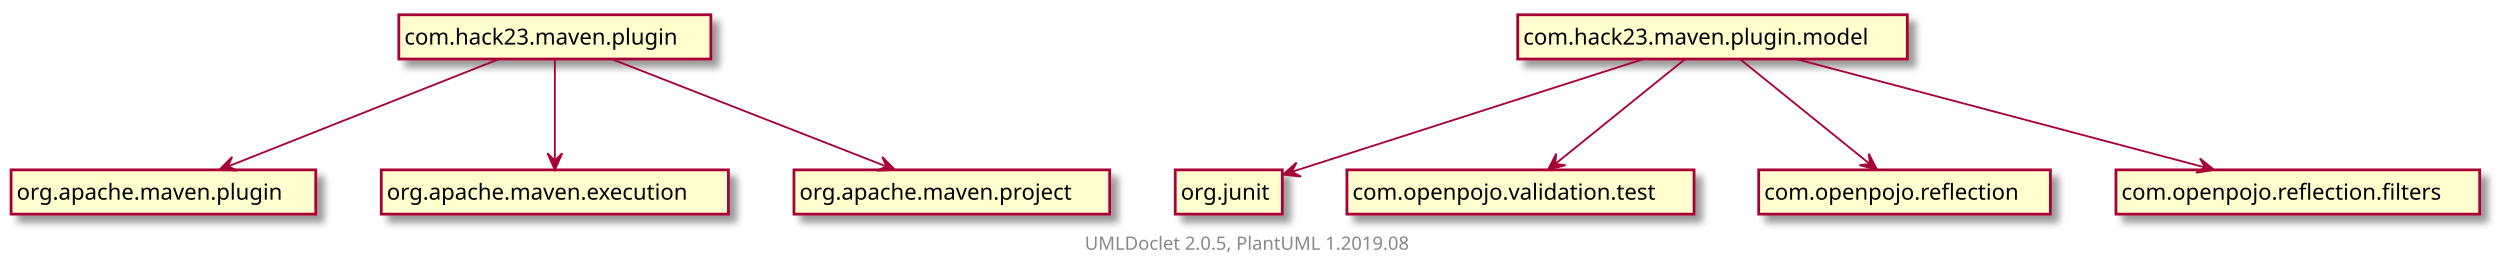
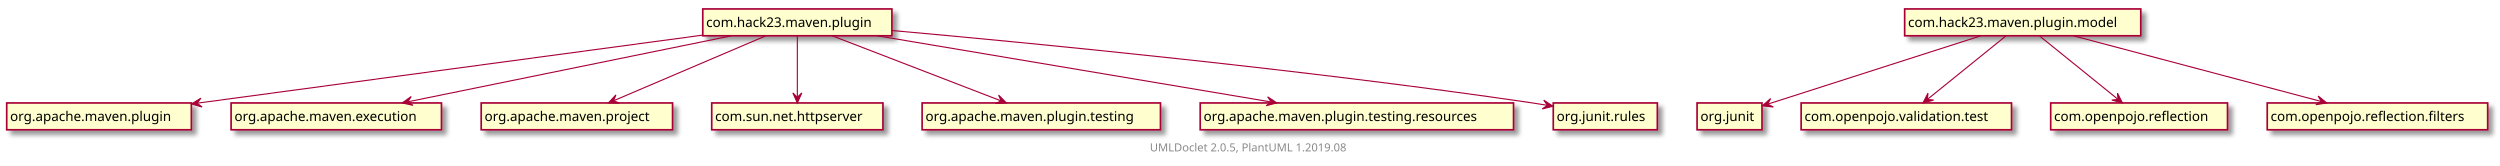
- <svg xmlns="http://www.w3.org/2000/svg" xmlns:xlink="http://www.w3.org/1999/xlink" contentScriptType="application/ecmascript" contentStyleType="text/css" height="148px" preserveAspectRatio="none" style="width:1354px;height:148px;" version="1.1" viewBox="0 0 1354 148" width="1354px" zoomAndPan="magnify">
+ <svg xmlns="http://www.w3.org/2000/svg" xmlns:xlink="http://www.w3.org/1999/xlink" contentScriptType="application/ecmascript" contentStyleType="text/css" height="148px" preserveAspectRatio="none" style="width:2234px;height:148px;" version="1.1" viewBox="0 0 2234 148" width="2234px" zoomAndPan="magnify">
  <defs>
-     <filter height="300%" id="fsfzs3pzaguh8" width="300%" x="-1" y="-1">
+     <filter height="300%" id="f1t3f8sfwirp8t" width="300%" x="-1" y="-1">
      <feGaussianBlur result="blurOut" stdDeviation="2.0" />
      <feColorMatrix in="blurOut" result="blurOut2" type="matrix" values="0 0 0 0 0 0 0 0 0 0 0 0 0 0 0 0 0 0 .4 0" />
      <feOffset dx="4.0" dy="4.0" in="blurOut2" result="blurOut3" />
      <feBlend in="SourceGraphic" in2="blurOut3" mode="normal" />
    </filter>
  </defs>
  <g>
    <a href="com/hack23/maven/plugin/package-summary.html" target="_top" xlink:actuate="onRequest" xlink:show="new" xlink:title="com/hack23/maven/plugin/package-summary.html" xlink:type="simple">
-       <rect fill="#FEFECE" filter="url(#fsfzs3pzaguh8)" height="23.969" id="com.hack23.maven.plugin" style="stroke: #A80036; stroke-width: 1.5;" width="169" x="216" y="8" />
-       <text fill="#000000" font-family="sans-serif" font-size="12" lengthAdjust="spacingAndGlyphs" textLength="163" x="219" y="24.139">com.hack23.maven.plugin</text>
+       <rect fill="#FEFECE" filter="url(#f1t3f8sfwirp8t)" height="23.969" id="com.hack23.maven.plugin" style="stroke: #A80036; stroke-width: 1.5;" width="169" x="628" y="8" />
+       <text fill="#000000" font-family="sans-serif" font-size="12" lengthAdjust="spacingAndGlyphs" textLength="163" x="631" y="24.139">com.hack23.maven.plugin</text>
    </a>
-     <rect fill="#FEFECE" filter="url(#fsfzs3pzaguh8)" height="23.969" id="org.apache.maven.plugin" style="stroke: #A80036; stroke-width: 1.5;" width="165" x="6" y="92" />
+     <rect fill="#FEFECE" filter="url(#f1t3f8sfwirp8t)" height="23.969" id="org.apache.maven.plugin" style="stroke: #A80036; stroke-width: 1.5;" width="165" x="6" y="92" />
    <text fill="#000000" font-family="sans-serif" font-size="12" lengthAdjust="spacingAndGlyphs" textLength="159" x="9" y="108.139">org.apache.maven.plugin</text>
-     <rect fill="#FEFECE" filter="url(#fsfzs3pzaguh8)" height="23.969" id="org.apache.maven.execution" style="stroke: #A80036; stroke-width: 1.5;" width="188" x="206.5" y="92" />
+     <rect fill="#FEFECE" filter="url(#f1t3f8sfwirp8t)" height="23.969" id="org.apache.maven.execution" style="stroke: #A80036; stroke-width: 1.5;" width="188" x="206.5" y="92" />
    <text fill="#000000" font-family="sans-serif" font-size="12" lengthAdjust="spacingAndGlyphs" textLength="182" x="209.5" y="108.139">org.apache.maven.execution</text>
-     <rect fill="#FEFECE" filter="url(#fsfzs3pzaguh8)" height="23.969" id="org.apache.maven.project" style="stroke: #A80036; stroke-width: 1.5;" width="171" x="430" y="92" />
+     <rect fill="#FEFECE" filter="url(#f1t3f8sfwirp8t)" height="23.969" id="org.apache.maven.project" style="stroke: #A80036; stroke-width: 1.5;" width="171" x="430" y="92" />
    <text fill="#000000" font-family="sans-serif" font-size="12" lengthAdjust="spacingAndGlyphs" textLength="165" x="433" y="108.139">org.apache.maven.project</text>
+     <rect fill="#FEFECE" filter="url(#f1t3f8sfwirp8t)" height="23.969" id="com.sun.net.httpserver" style="stroke: #A80036; stroke-width: 1.5;" width="153" x="636" y="92" />
+     <text fill="#000000" font-family="sans-serif" font-size="12" lengthAdjust="spacingAndGlyphs" textLength="147" x="639" y="108.139">com.sun.net.httpserver</text>
+     <rect fill="#FEFECE" filter="url(#f1t3f8sfwirp8t)" height="23.969" id="org.apache.maven.plugin.testing" style="stroke: #A80036; stroke-width: 1.5;" width="213" x="824" y="92" />
+     <text fill="#000000" font-family="sans-serif" font-size="12" lengthAdjust="spacingAndGlyphs" textLength="207" x="827" y="108.139">org.apache.maven.plugin.testing</text>
+     <rect fill="#FEFECE" filter="url(#f1t3f8sfwirp8t)" height="23.969" id="org.apache.maven.plugin.testing.resources" style="stroke: #A80036; stroke-width: 1.5;" width="280" x="1072.5" y="92" />
+     <text fill="#000000" font-family="sans-serif" font-size="12" lengthAdjust="spacingAndGlyphs" textLength="274" x="1075.5" y="108.139">org.apache.maven.plugin.testing.resources</text>
+     <rect fill="#FEFECE" filter="url(#f1t3f8sfwirp8t)" height="23.969" id="org.junit.rules" style="stroke: #A80036; stroke-width: 1.5;" width="93" x="1388" y="92" />
+     <text fill="#000000" font-family="sans-serif" font-size="12" lengthAdjust="spacingAndGlyphs" textLength="87" x="1391" y="108.139">org.junit.rules</text>
    <a href="com/hack23/maven/plugin/model/package-summary.html" target="_top" xlink:actuate="onRequest" xlink:show="new" xlink:title="com/hack23/maven/plugin/model/package-summary.html" xlink:type="simple">
-       <rect fill="#FEFECE" filter="url(#fsfzs3pzaguh8)" height="23.969" id="com.hack23.maven.plugin.model" style="stroke: #A80036; stroke-width: 1.5;" width="211" x="822" y="8" />
-       <text fill="#000000" font-family="sans-serif" font-size="12" lengthAdjust="spacingAndGlyphs" textLength="205" x="825" y="24.139">com.hack23.maven.plugin.model</text>
+       <rect fill="#FEFECE" filter="url(#f1t3f8sfwirp8t)" height="23.969" id="com.hack23.maven.plugin.model" style="stroke: #A80036; stroke-width: 1.5;" width="211" x="1702" y="8" />
+       <text fill="#000000" font-family="sans-serif" font-size="12" lengthAdjust="spacingAndGlyphs" textLength="205" x="1705" y="24.139">com.hack23.maven.plugin.model</text>
    </a>
-     <rect fill="#FEFECE" filter="url(#fsfzs3pzaguh8)" height="23.969" id="org.junit" style="stroke: #A80036; stroke-width: 1.5;" width="58" x="636.5" y="92" />
-     <text fill="#000000" font-family="sans-serif" font-size="12" lengthAdjust="spacingAndGlyphs" textLength="52" x="639.5" y="108.139">org.junit</text>
-     <rect fill="#FEFECE" filter="url(#fsfzs3pzaguh8)" height="23.969" id="com.openpojo.validation.test" style="stroke: #A80036; stroke-width: 1.5;" width="188" x="729.5" y="92" />
-     <text fill="#000000" font-family="sans-serif" font-size="12" lengthAdjust="spacingAndGlyphs" textLength="182" x="732.5" y="108.139">com.openpojo.validation.test</text>
-     <rect fill="#FEFECE" filter="url(#fsfzs3pzaguh8)" height="23.969" id="com.openpojo.reflection" style="stroke: #A80036; stroke-width: 1.5;" width="158" x="952.5" y="92" />
-     <text fill="#000000" font-family="sans-serif" font-size="12" lengthAdjust="spacingAndGlyphs" textLength="152" x="955.5" y="108.139">com.openpojo.reflection</text>
-     <rect fill="#FEFECE" filter="url(#fsfzs3pzaguh8)" height="23.969" id="com.openpojo.reflection.filters" style="stroke: #A80036; stroke-width: 1.5;" width="197" x="1146" y="92" />
-     <text fill="#000000" font-family="sans-serif" font-size="12" lengthAdjust="spacingAndGlyphs" textLength="191" x="1149" y="108.139">com.openpojo.reflection.filters</text>
-     <path d="M270.126,32.035 C231.399,47.38 164.571,73.859 123.673,90.063 " fill="none" id="com.hack23.maven.plugin-org.apache.maven.plugin" style="stroke: #A80036; stroke-width: 1.0;" />
-     <polygon fill="#A80036" points="118.818,91.987,128.659,92.39,123.466,90.145,125.712,84.953,118.818,91.987" style="stroke: #A80036; stroke-width: 1.0;" />
-     <path d="M300.5,32.035 C300.5,46.382 300.5,70.462 300.5,86.777 " fill="none" id="com.hack23.maven.plugin-org.apache.maven.execution" style="stroke: #A80036; stroke-width: 1.0;" />
-     <polygon fill="#A80036" points="300.5,91.987,304.5,82.987,300.5,86.987,296.5,82.987,300.5,91.987" style="stroke: #A80036; stroke-width: 1.0;" />
-     <path d="M331.304,32.035 C370.659,47.411 438.629,73.966 480.082,90.162 " fill="none" id="com.hack23.maven.plugin-org.apache.maven.project" style="stroke: #A80036; stroke-width: 1.0;" />
-     <polygon fill="#A80036" points="484.753,91.987,477.826,84.986,480.096,90.168,474.914,92.437,484.753,91.987" style="stroke: #A80036; stroke-width: 1.0;" />
-     <path d="M889.962,32.035 C839.073,48.35 748.923,77.254 699.778,93.01 " fill="none" id="com.hack23.maven.plugin.model-org.junit" style="stroke: #A80036; stroke-width: 1.0;" />
-     <polygon fill="#A80036" points="694.863,94.586,704.655,95.647,699.625,93.059,702.212,88.029,694.863,94.586" style="stroke: #A80036; stroke-width: 1.0;" />
-     <path d="M912.599,32.035 C894.142,46.943 862.672,72.361 842.498,88.656 " fill="none" id="com.hack23.maven.plugin.model-com.openpojo.validation.test" style="stroke: #A80036; stroke-width: 1.0;" />
-     <polygon fill="#A80036" points="838.373,91.987,847.888,89.444,842.263,88.846,842.861,83.22,838.373,91.987" style="stroke: #A80036; stroke-width: 1.0;" />
-     <path d="M942.401,32.035 C960.858,46.943 992.328,72.361 1012.502,88.656 " fill="none" id="com.hack23.maven.plugin.model-com.openpojo.reflection" style="stroke: #A80036; stroke-width: 1.0;" />
-     <polygon fill="#A80036" points="1016.627,91.987,1012.139,83.22,1012.737,88.846,1007.112,89.444,1016.627,91.987" style="stroke: #A80036; stroke-width: 1.0;" />
-     <path d="M972.918,32.035 C1031.532,47.567 1133.197,74.506 1194.126,90.652 " fill="none" id="com.hack23.maven.plugin.model-com.openpojo.reflection.filters" style="stroke: #A80036; stroke-width: 1.0;" />
-     <polygon fill="#A80036" points="1199.166,91.987,1191.491,85.815,1194.333,90.706,1189.441,93.548,1199.166,91.987" style="stroke: #A80036; stroke-width: 1.0;" />
-     <text fill="#888888" font-family="sans-serif" font-size="10" lengthAdjust="spacingAndGlyphs" textLength="186" x="587.5" y="135.282">UMLDoclet 2.0.5, PlantUML 1.2019.08</text>
+     <rect fill="#FEFECE" filter="url(#f1t3f8sfwirp8t)" height="23.969" id="org.junit" style="stroke: #A80036; stroke-width: 1.5;" width="58" x="1516.5" y="92" />
+     <text fill="#000000" font-family="sans-serif" font-size="12" lengthAdjust="spacingAndGlyphs" textLength="52" x="1519.5" y="108.139">org.junit</text>
+     <rect fill="#FEFECE" filter="url(#f1t3f8sfwirp8t)" height="23.969" id="com.openpojo.validation.test" style="stroke: #A80036; stroke-width: 1.5;" width="188" x="1609.5" y="92" />
+     <text fill="#000000" font-family="sans-serif" font-size="12" lengthAdjust="spacingAndGlyphs" textLength="182" x="1612.5" y="108.139">com.openpojo.validation.test</text>
+     <rect fill="#FEFECE" filter="url(#f1t3f8sfwirp8t)" height="23.969" id="com.openpojo.reflection" style="stroke: #A80036; stroke-width: 1.5;" width="158" x="1832.5" y="92" />
+     <text fill="#000000" font-family="sans-serif" font-size="12" lengthAdjust="spacingAndGlyphs" textLength="152" x="1835.5" y="108.139">com.openpojo.reflection</text>
+     <rect fill="#FEFECE" filter="url(#f1t3f8sfwirp8t)" height="23.969" id="com.openpojo.reflection.filters" style="stroke: #A80036; stroke-width: 1.5;" width="197" x="2026" y="92" />
+     <text fill="#000000" font-family="sans-serif" font-size="12" lengthAdjust="spacingAndGlyphs" textLength="191" x="2029" y="108.139">com.openpojo.reflection.filters</text>
+     <path d="M627.695,31.416 C509.49,47.328 296.259,76.032 176.413,92.165 " fill="none" id="com.hack23.maven.plugin-org.apache.maven.plugin" style="stroke: #A80036; stroke-width: 1.0;" />
+     <polygon fill="#A80036" points="171.131,92.877,180.584,95.64,176.086,92.21,179.517,87.712,171.131,92.877" style="stroke: #A80036; stroke-width: 1.0;" />
+     <path d="M653.47,32.035 C576.832,47.66 443.565,74.831 364.545,90.942 " fill="none" id="com.hack23.maven.plugin-org.apache.maven.execution" style="stroke: #A80036; stroke-width: 1.0;" />
+     <polygon fill="#A80036" points="359.42,91.987,369.038,94.108,364.319,90.988,367.44,86.27,359.42,91.987" style="stroke: #A80036; stroke-width: 1.0;" />
+     <path d="M684.275,32.035 C648.434,47.317 586.693,73.644 548.649,89.865 " fill="none" id="com.hack23.maven.plugin-org.apache.maven.project" style="stroke: #A80036; stroke-width: 1.0;" />
+     <polygon fill="#A80036" points="543.673,91.987,553.521,92.137,548.272,90.026,550.383,84.778,543.673,91.987" style="stroke: #A80036; stroke-width: 1.0;" />
+     <path d="M712.5,32.035 C712.5,46.382 712.5,70.462 712.5,86.777 " fill="none" id="com.hack23.maven.plugin-com.sun.net.httpserver" style="stroke: #A80036; stroke-width: 1.0;" />
+     <polygon fill="#A80036" points="712.5,91.987,716.5,82.987,712.5,86.987,708.5,82.987,712.5,91.987" style="stroke: #A80036; stroke-width: 1.0;" />
+     <path d="M743.734,32.035 C783.638,47.411 852.556,73.966 894.587,90.162 " fill="none" id="com.hack23.maven.plugin-org.apache.maven.plugin.testing" style="stroke: #A80036; stroke-width: 1.0;" />
+     <polygon fill="#A80036" points="899.324,91.987,892.364,85.019,894.658,90.189,889.488,92.484,899.324,91.987" style="stroke: #A80036; stroke-width: 1.0;" />
+     <path d="M784.138,32.035 C877.517,47.723 1040.169,75.049 1135.92,91.135 " fill="none" id="com.hack23.maven.plugin-org.apache.maven.plugin.testing.resources" style="stroke: #A80036; stroke-width: 1.0;" />
+     <polygon fill="#A80036" points="1140.995,91.987,1132.782,86.551,1136.064,91.159,1131.457,94.441,1140.995,91.987" style="stroke: #A80036; stroke-width: 1.0;" />
+     <path d="M797.019,27.262 C922.35,38.483 1164.726,61.919 1369.5,92 C1373.743,92.623 1378.133,93.32 1382.536,94.056 " fill="none" id="com.hack23.maven.plugin-org.junit.rules" style="stroke: #A80036; stroke-width: 1.0;" />
+     <polygon fill="#A80036" points="1387.703,94.936,1379.503,89.482,1382.774,94.097,1378.159,97.369,1387.703,94.936" style="stroke: #A80036; stroke-width: 1.0;" />
+     <path d="M1769.962,32.035 C1719.073,48.35 1628.923,77.254 1579.778,93.01 " fill="none" id="com.hack23.maven.plugin.model-org.junit" style="stroke: #A80036; stroke-width: 1.0;" />
+     <polygon fill="#A80036" points="1574.863,94.586,1584.655,95.647,1579.625,93.059,1582.212,88.029,1574.863,94.586" style="stroke: #A80036; stroke-width: 1.0;" />
+     <path d="M1792.599,32.035 C1774.142,46.943 1742.672,72.361 1722.498,88.656 " fill="none" id="com.hack23.maven.plugin.model-com.openpojo.validation.test" style="stroke: #A80036; stroke-width: 1.0;" />
+     <polygon fill="#A80036" points="1718.373,91.987,1727.888,89.444,1722.263,88.846,1722.861,83.22,1718.373,91.987" style="stroke: #A80036; stroke-width: 1.0;" />
+     <path d="M1822.401,32.035 C1840.858,46.943 1872.328,72.361 1892.502,88.656 " fill="none" id="com.hack23.maven.plugin.model-com.openpojo.reflection" style="stroke: #A80036; stroke-width: 1.0;" />
+     <polygon fill="#A80036" points="1896.627,91.987,1892.139,83.22,1892.737,88.846,1887.112,89.444,1896.627,91.987" style="stroke: #A80036; stroke-width: 1.0;" />
+     <path d="M1852.918,32.035 C1911.532,47.567 2013.197,74.506 2074.126,90.652 " fill="none" id="com.hack23.maven.plugin.model-com.openpojo.reflection.filters" style="stroke: #A80036; stroke-width: 1.0;" />
+     <polygon fill="#A80036" points="2079.166,91.987,2071.491,85.815,2074.333,90.706,2069.441,93.548,2079.166,91.987" style="stroke: #A80036; stroke-width: 1.0;" />
+     <text fill="#888888" font-family="sans-serif" font-size="10" lengthAdjust="spacingAndGlyphs" textLength="186" x="1027.5" y="135.282">UMLDoclet 2.0.5, PlantUML 1.2019.08</text>
  </g>
</svg>
